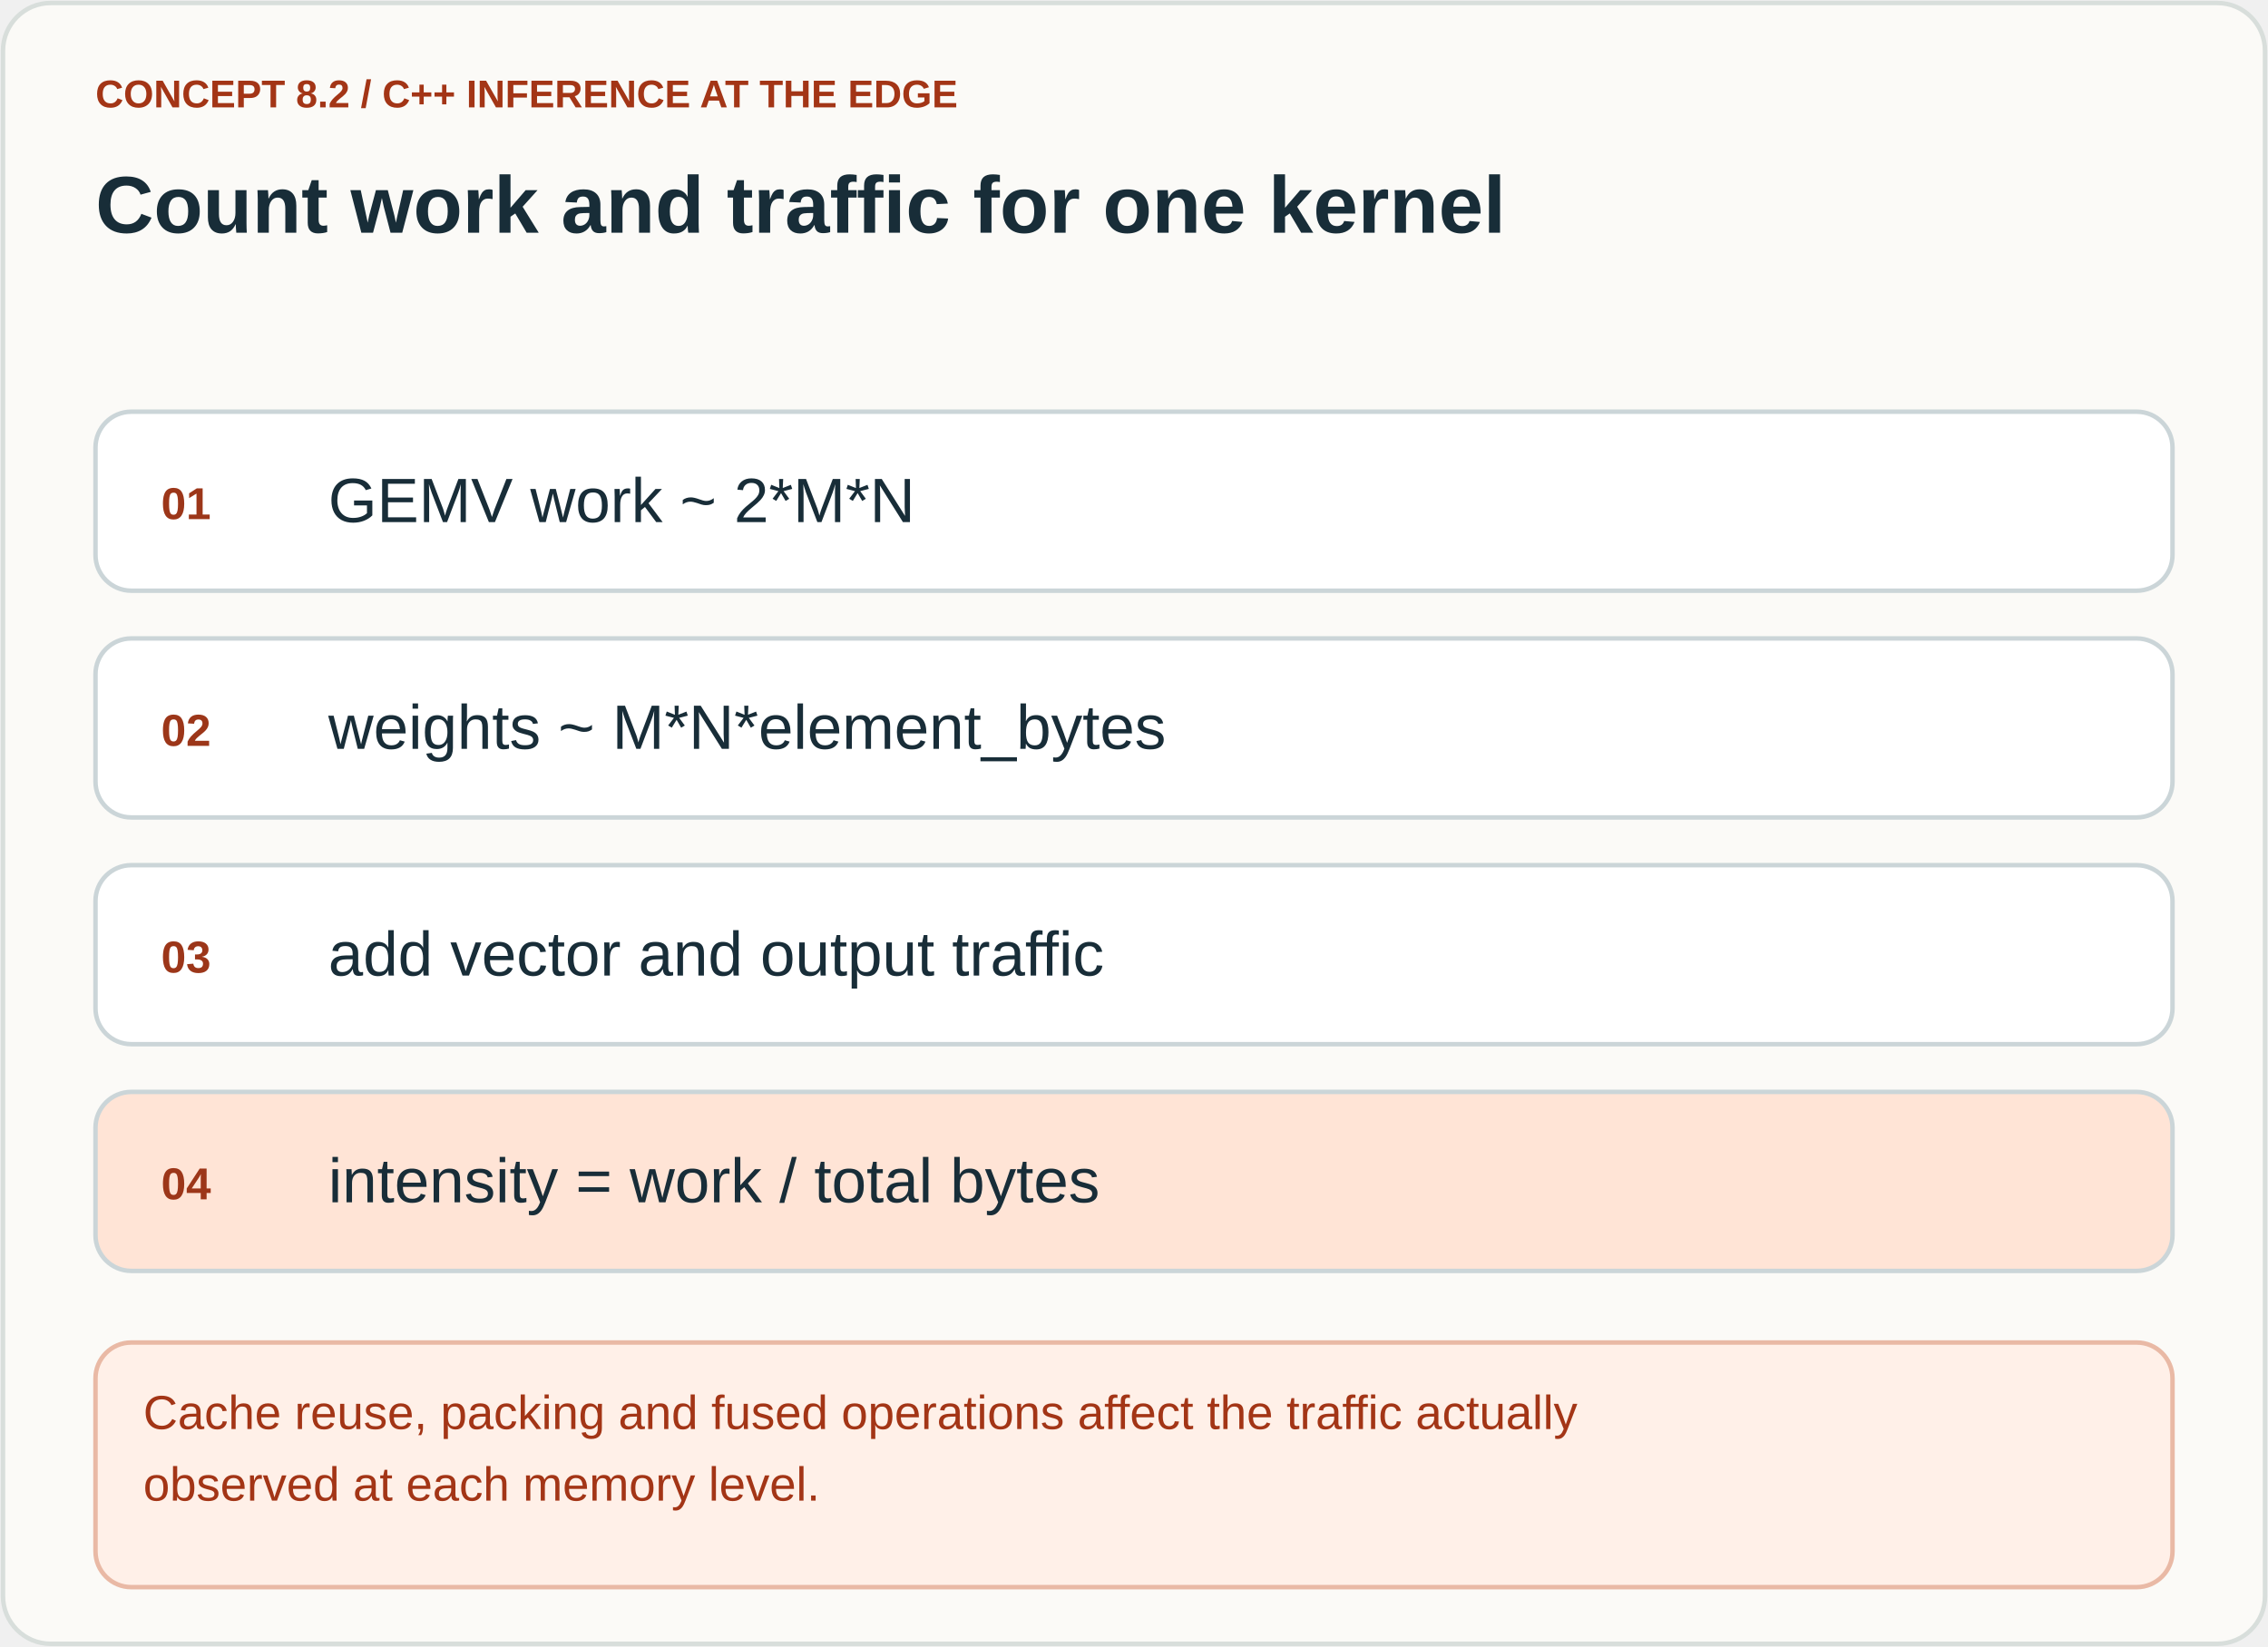
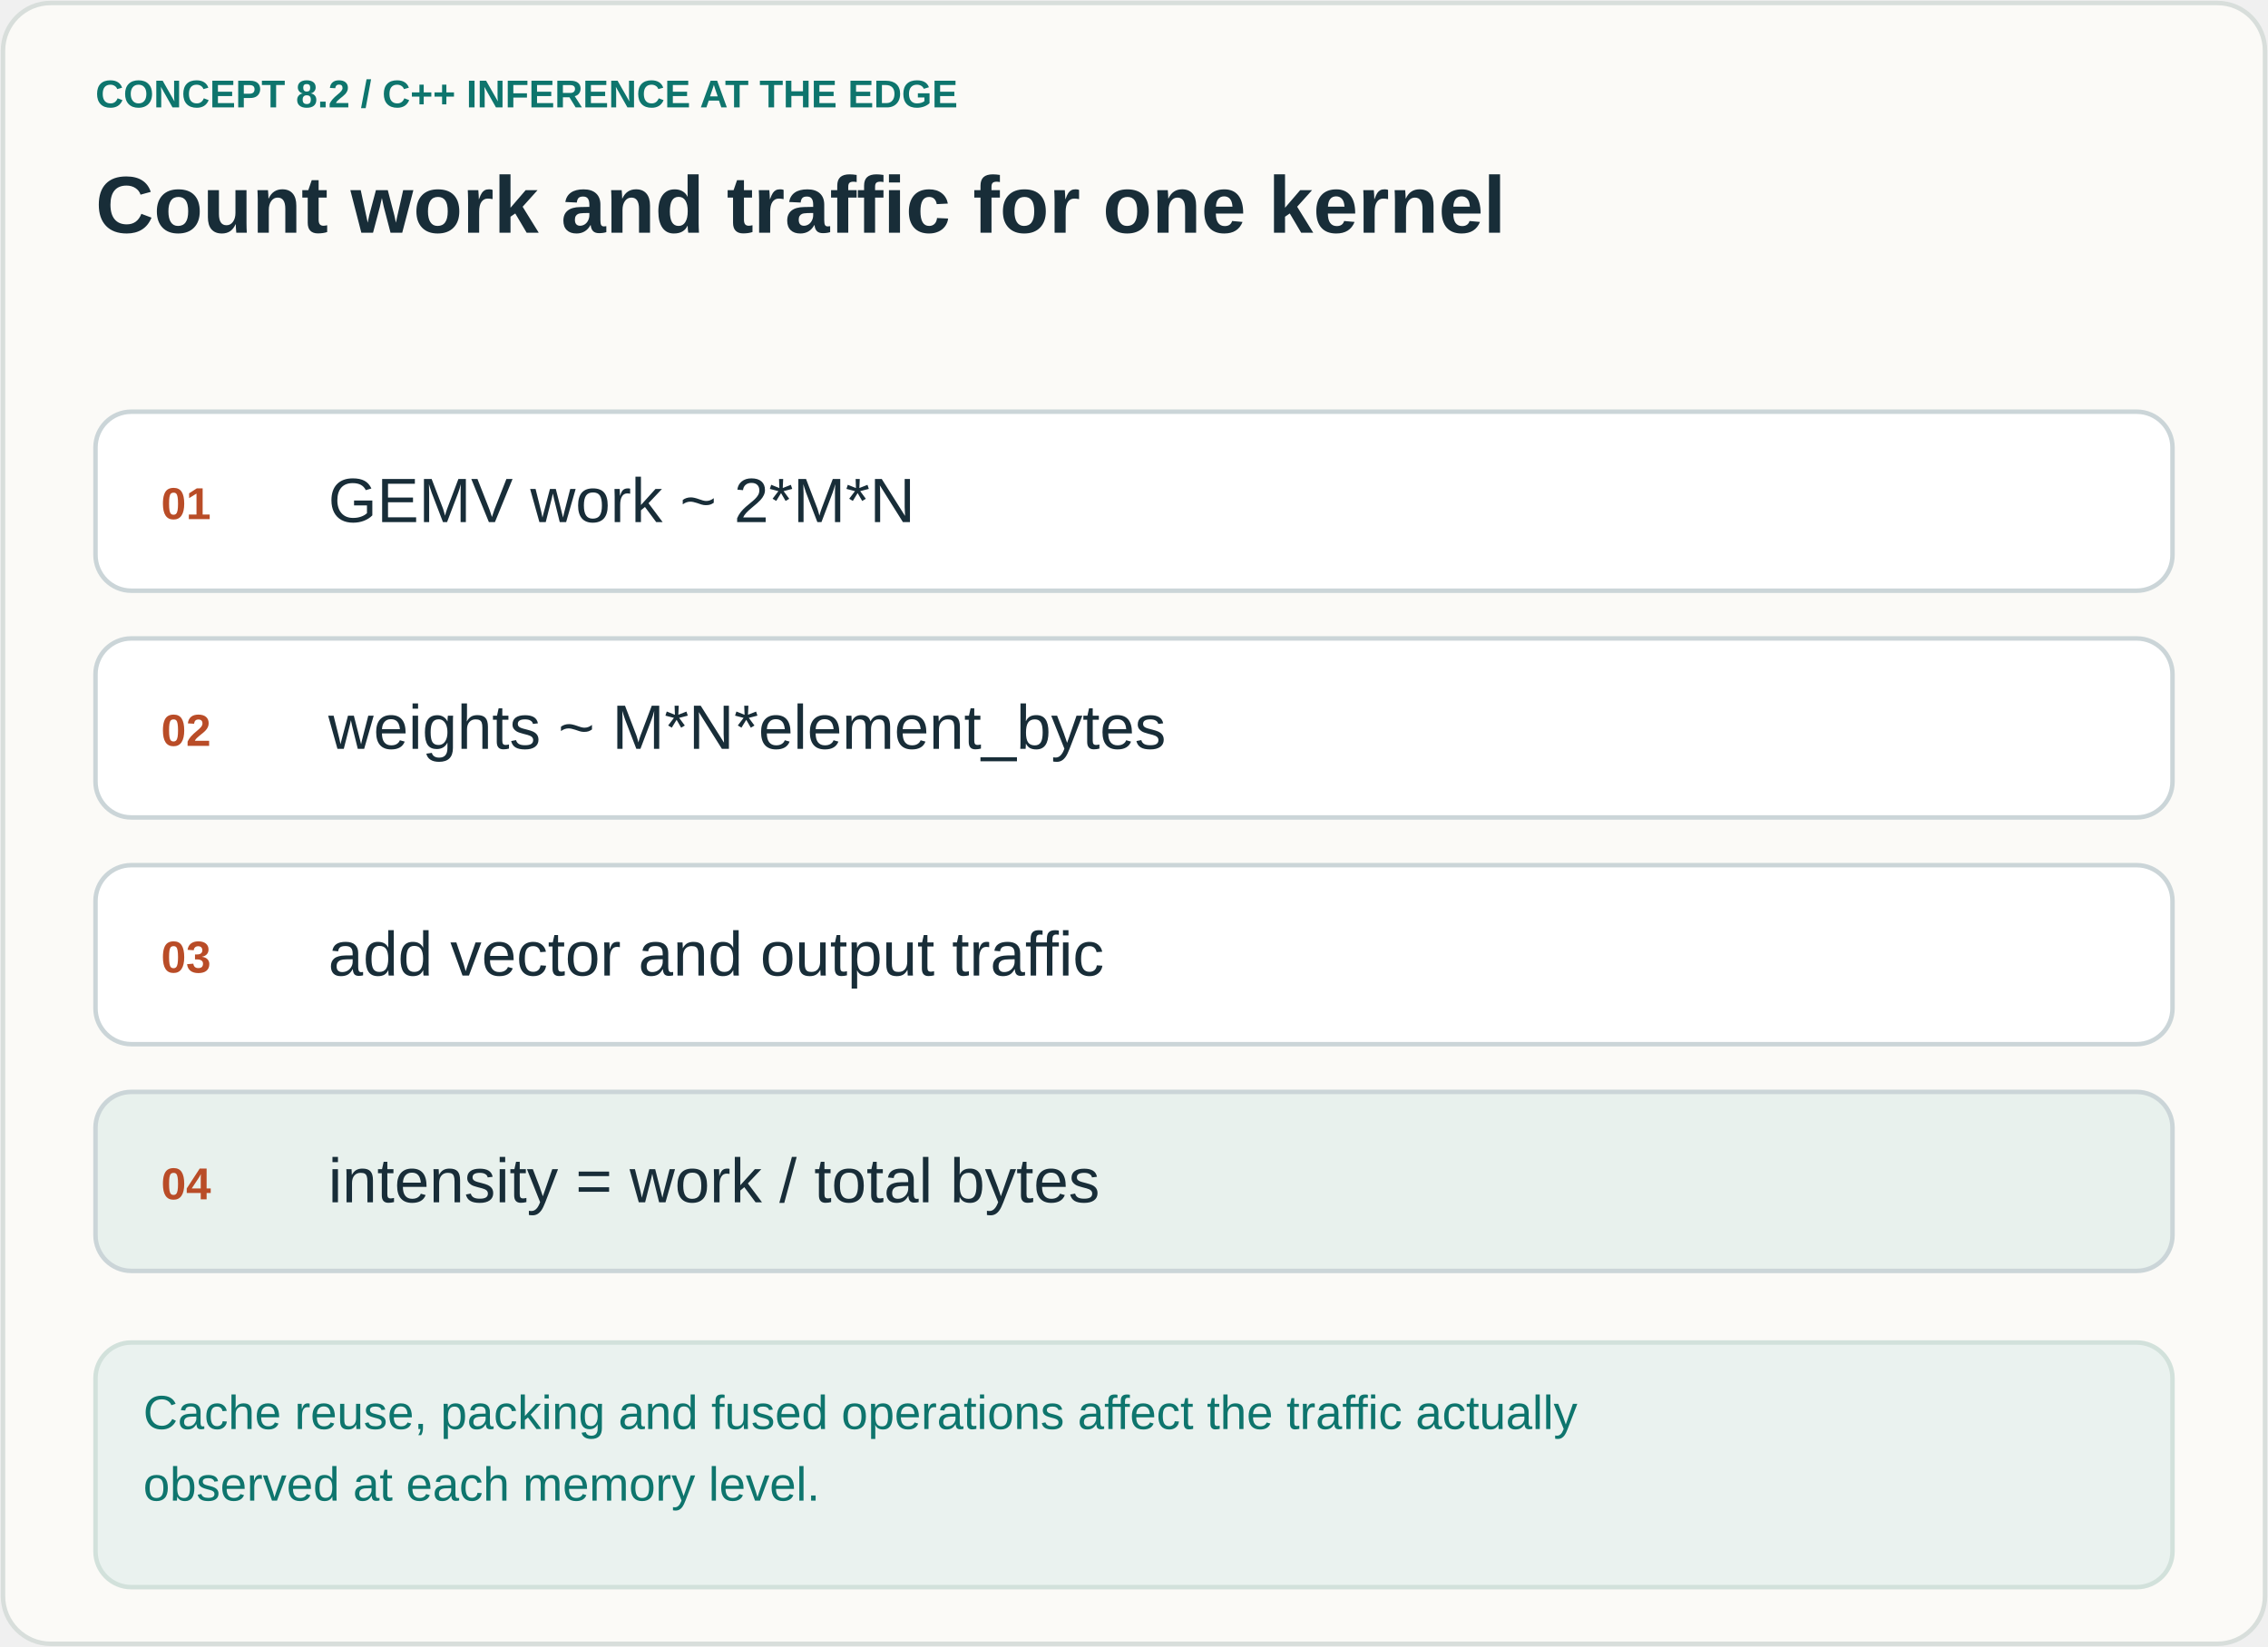
<svg xmlns="http://www.w3.org/2000/svg" width="760" height="552" viewBox="0 0 760 552" role="img" aria-labelledby="title desc">
  <defs>
    <marker id="arrow" viewBox="0 0 10 10" refX="9" refY="5" markerWidth="6" markerHeight="6" orient="auto-start-reverse">
      <path d="M0 0 L10 5 L0 10 Z" fill="#738993" />
    </marker>
  </defs>
  <g font-family="Arial, Helvetica, sans-serif">
    <rect x="1" y="1" width="758" height="550" rx="16" fill="#fbfaf7" stroke="#d8dedb" stroke-width="1.5" />
-     <text x="32" y="36" font-size="13" fill="#a33516" font-weight="700" text-anchor="start">CONCEPT 8.2  /  C++ INFERENCE AT THE EDGE</text>
+     <text x="32" y="36" font-size="13" fill="#0e756d" font-weight="700" text-anchor="start">CONCEPT 8.2  /  C++ INFERENCE AT THE EDGE</text>
    <text x="32" y="78" font-size="27" fill="#182d38" font-weight="600" text-anchor="start">Count work and traffic for one kernel</text>
    <rect x="32" y="138" width="696" height="60" rx="12" fill="#fff" stroke="#cbd5d8" stroke-width="1.5" />
-     <text x="54" y="174" font-size="15" fill="#9c3619" font-weight="700" text-anchor="start">01</text>
+     <text x="54" y="174" font-size="15" fill="#b94c27" font-weight="700" text-anchor="start">01</text>
    <text x="110" y="175" font-size="21" fill="#182d38" font-weight="400" text-anchor="start">GEMV work ~ 2*M*N</text>
    <rect x="32" y="214" width="696" height="60" rx="12" fill="#fff" stroke="#cbd5d8" stroke-width="1.5" />
-     <text x="54" y="250" font-size="15" fill="#9c3619" font-weight="700" text-anchor="start">02</text>
+     <text x="54" y="250" font-size="15" fill="#b94c27" font-weight="700" text-anchor="start">02</text>
    <text x="110" y="251" font-size="21" fill="#182d38" font-weight="400" text-anchor="start">weights ~ M*N*element_bytes</text>
    <rect x="32" y="290" width="696" height="60" rx="12" fill="#fff" stroke="#cbd5d8" stroke-width="1.5" />
-     <text x="54" y="326" font-size="15" fill="#9c3619" font-weight="700" text-anchor="start">03</text>
+     <text x="54" y="326" font-size="15" fill="#b94c27" font-weight="700" text-anchor="start">03</text>
    <text x="110" y="327" font-size="21" fill="#182d38" font-weight="400" text-anchor="start">add vector and output traffic</text>
-     <rect x="32" y="366" width="696" height="60" rx="12" fill="#ffe4d6" stroke="#cbd5d8" stroke-width="1.5" />
-     <text x="54" y="402" font-size="15" fill="#9c3619" font-weight="700" text-anchor="start">04</text>
+     <rect x="32" y="366" width="696" height="60" rx="12" fill="#e8f1ed" stroke="#cbd5d8" stroke-width="1.5" />
+     <text x="54" y="402" font-size="15" fill="#b94c27" font-weight="700" text-anchor="start">04</text>
    <text x="110" y="403" font-size="21" fill="#182d38" font-weight="400" text-anchor="start">intensity = work / total bytes</text>
-     <rect x="32" y="450" width="696" height="82" rx="12" fill="#fff0e8" stroke="#e9b9a5" stroke-width="1.5" />
-     <text x="48" y="479" font-size="16" fill="#a33516" font-weight="400" text-anchor="start">Cache reuse, packing and fused operations affect the traffic actually</text>
-     <text x="48" y="503" font-size="16" fill="#a33516" font-weight="400" text-anchor="start">observed at each memory level.</text>
+     <rect x="32" y="450" width="696" height="82" rx="12" fill="#eaf2ef" stroke="#d2e1db" stroke-width="1.5" />
+     <text x="48" y="479" font-size="16" fill="#0e756d" font-weight="400" text-anchor="start">Cache reuse, packing and fused operations affect the traffic actually</text>
+     <text x="48" y="503" font-size="16" fill="#0e756d" font-weight="400" text-anchor="start">observed at each memory level.</text>
  </g>
</svg>
